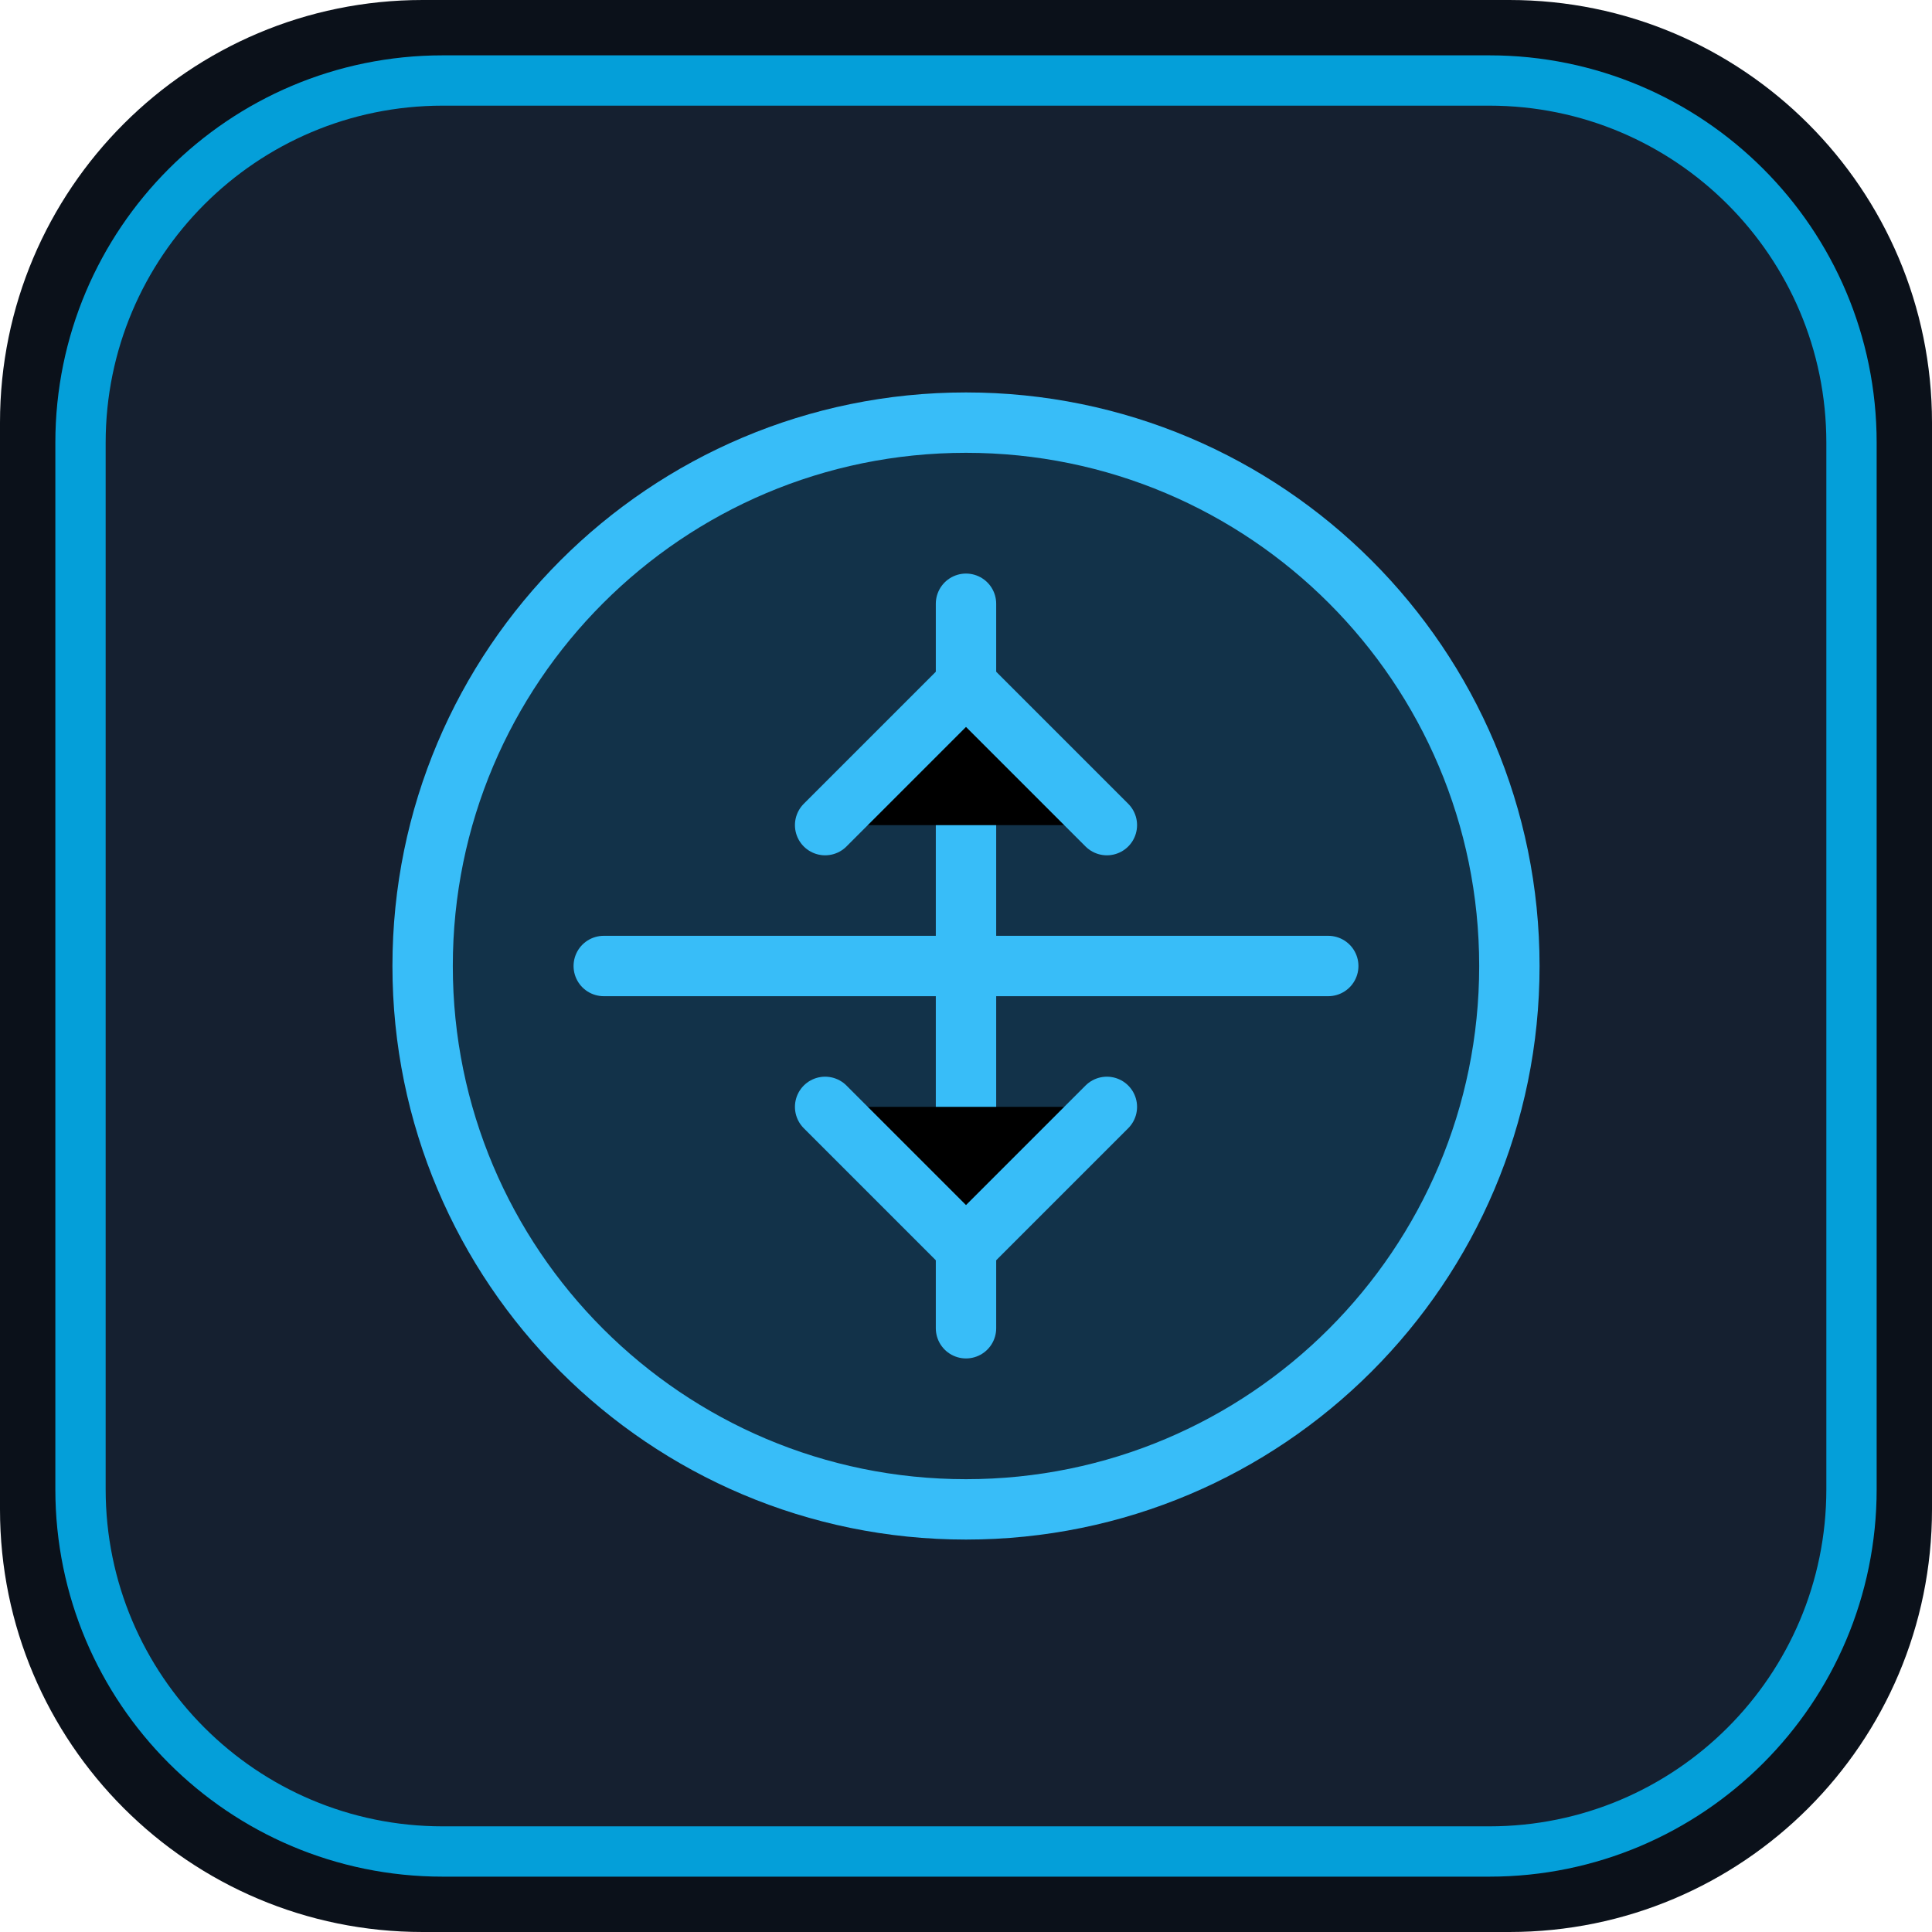
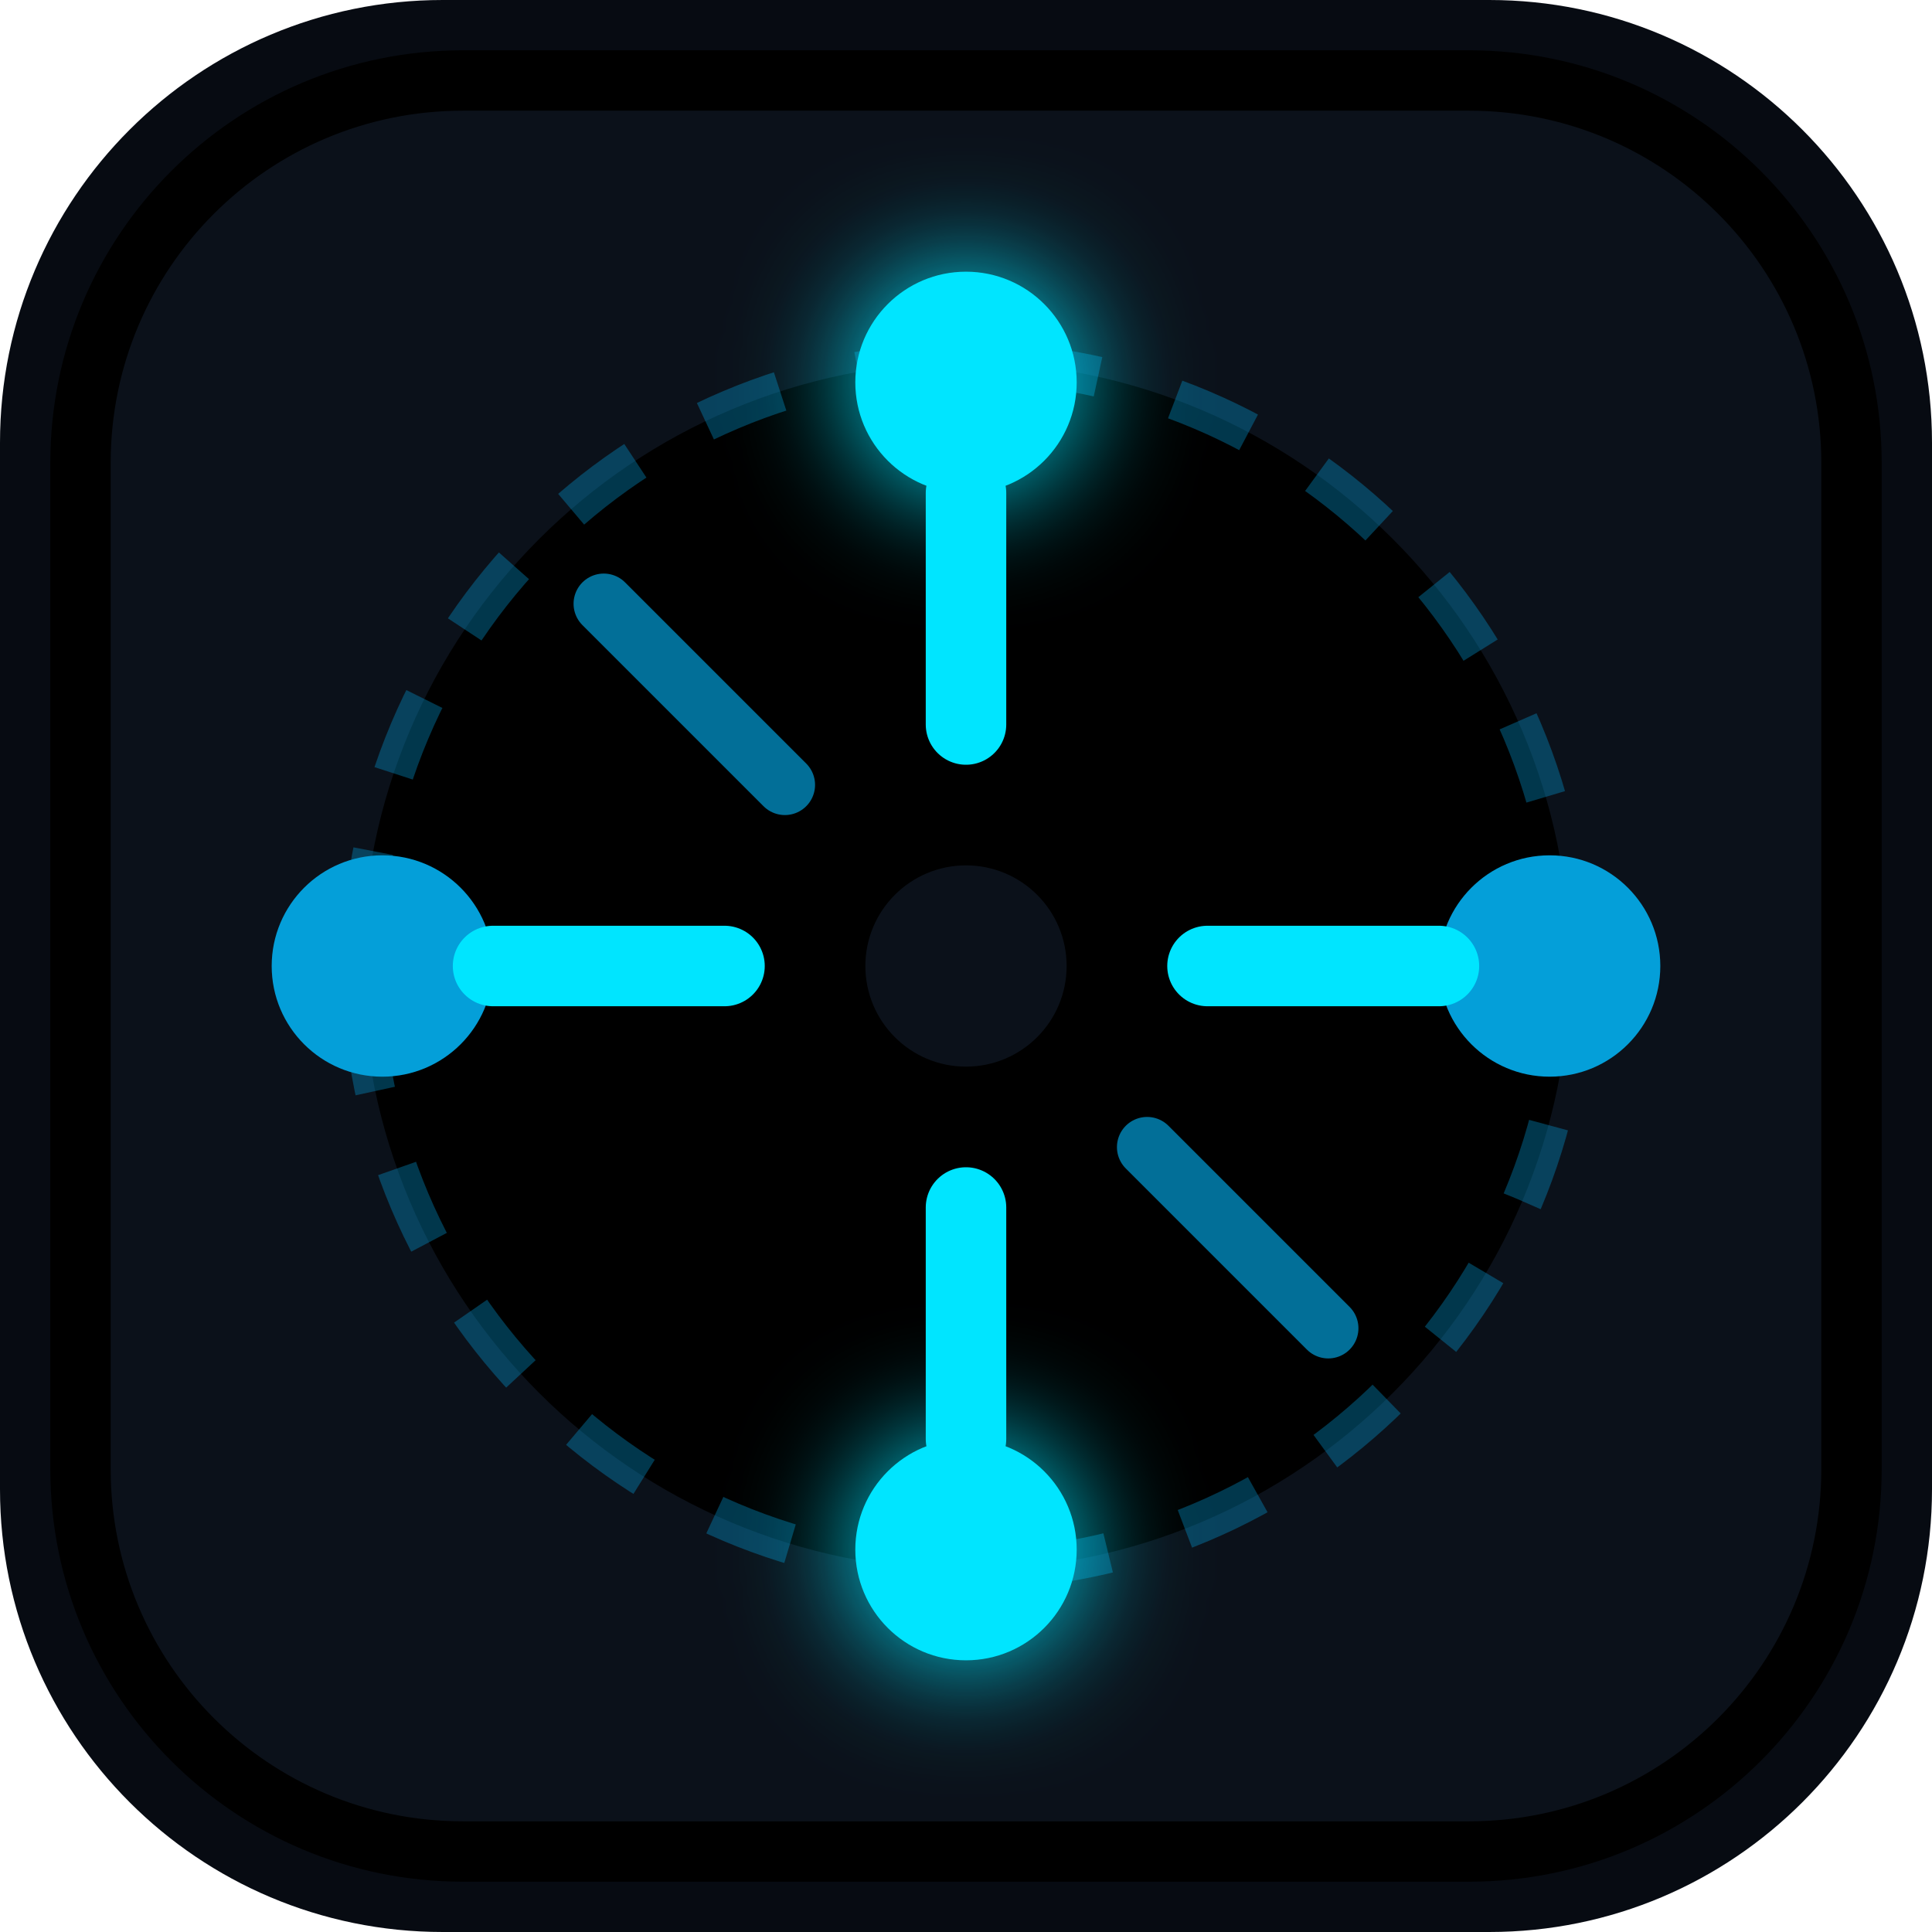
<svg xmlns="http://www.w3.org/2000/svg" viewBox="0 0 192 192" width="100%" height="100%">
-   <rect width="192" height="192" rx="42" fill="#0b111a" />
-   <rect x="8" y="8" width="176" height="176" rx="36" fill="#152030" stroke="#049fd9" stroke-width="5" />
-   <circle cx="96" cy="96" r="54" fill="#049fd9" fill-opacity="0.15" stroke="#38bdf8" stroke-width="6" />
-   <path d="M96 60v72m-36-36h72" stroke="#38bdf8" stroke-width="6" stroke-linecap="round" />
-   <path d="M82 82l14-14 14 14m-28 28l14 14 14-14" stroke="#38bdf8" stroke-width="6" stroke-linecap="round" stroke-linejoin="round" />
+   <defs>
+     <linearGradient id="cnGradient" x1="16" y1="16" x2="176" y2="176" gradientUnits="userSpaceOnUse">
+       <stop stopColor="#00E5FF" />
+       <stop offset="0.5" stopColor="#049FD9" />
+       <stop offset="1" stopColor="#2563EB" />
+     </linearGradient>
+     <filter id="cnGlow" x="-20%" y="-20%" width="140%" height="140%" filterUnits="userSpaceOnUse">
+       <feGaussianBlur stdDeviation="6" result="blur" />
+       <feComposite in="SourceGraphic" in2="blur" operator="over" />
+     </filter>
+   </defs>
+   <rect width="192" height="192" rx="44" fill="#070B12" />
+   <rect x="8" y="8" width="176" height="176" rx="38" fill="#0B111A" stroke="url(#cnGradient)" stroke-width="6" />
+   <circle cx="96" cy="96" r="60" stroke="#049FD9" stroke-width="4" stroke-opacity="0.35" stroke-dasharray="8 8" />
+   <circle cx="96" cy="96" r="24" fill="url(#cnGradient)" />
+   <circle cx="96" cy="96" r="10" fill="#0B111A" />
+   <circle cx="96" cy="38" r="11" fill="#00E5FF" filter="url(#cnGlow)" />
+   <circle cx="96" cy="154" r="11" fill="#00E5FF" filter="url(#cnGlow)" />
+   <circle cx="38" cy="96" r="11" fill="#049FD9" />
+   <circle cx="154" cy="96" r="11" fill="#049FD9" />
+   <path d="M96 49v23m0 48v23M49 96h23m48 0h23" stroke="#00E5FF" stroke-width="8" stroke-linecap="round" />
+   <path d="M60 60l18 18m54 54l-18-18" stroke="#049FD9" stroke-width="6" stroke-linecap="round" stroke-opacity="0.7" />
</svg>
